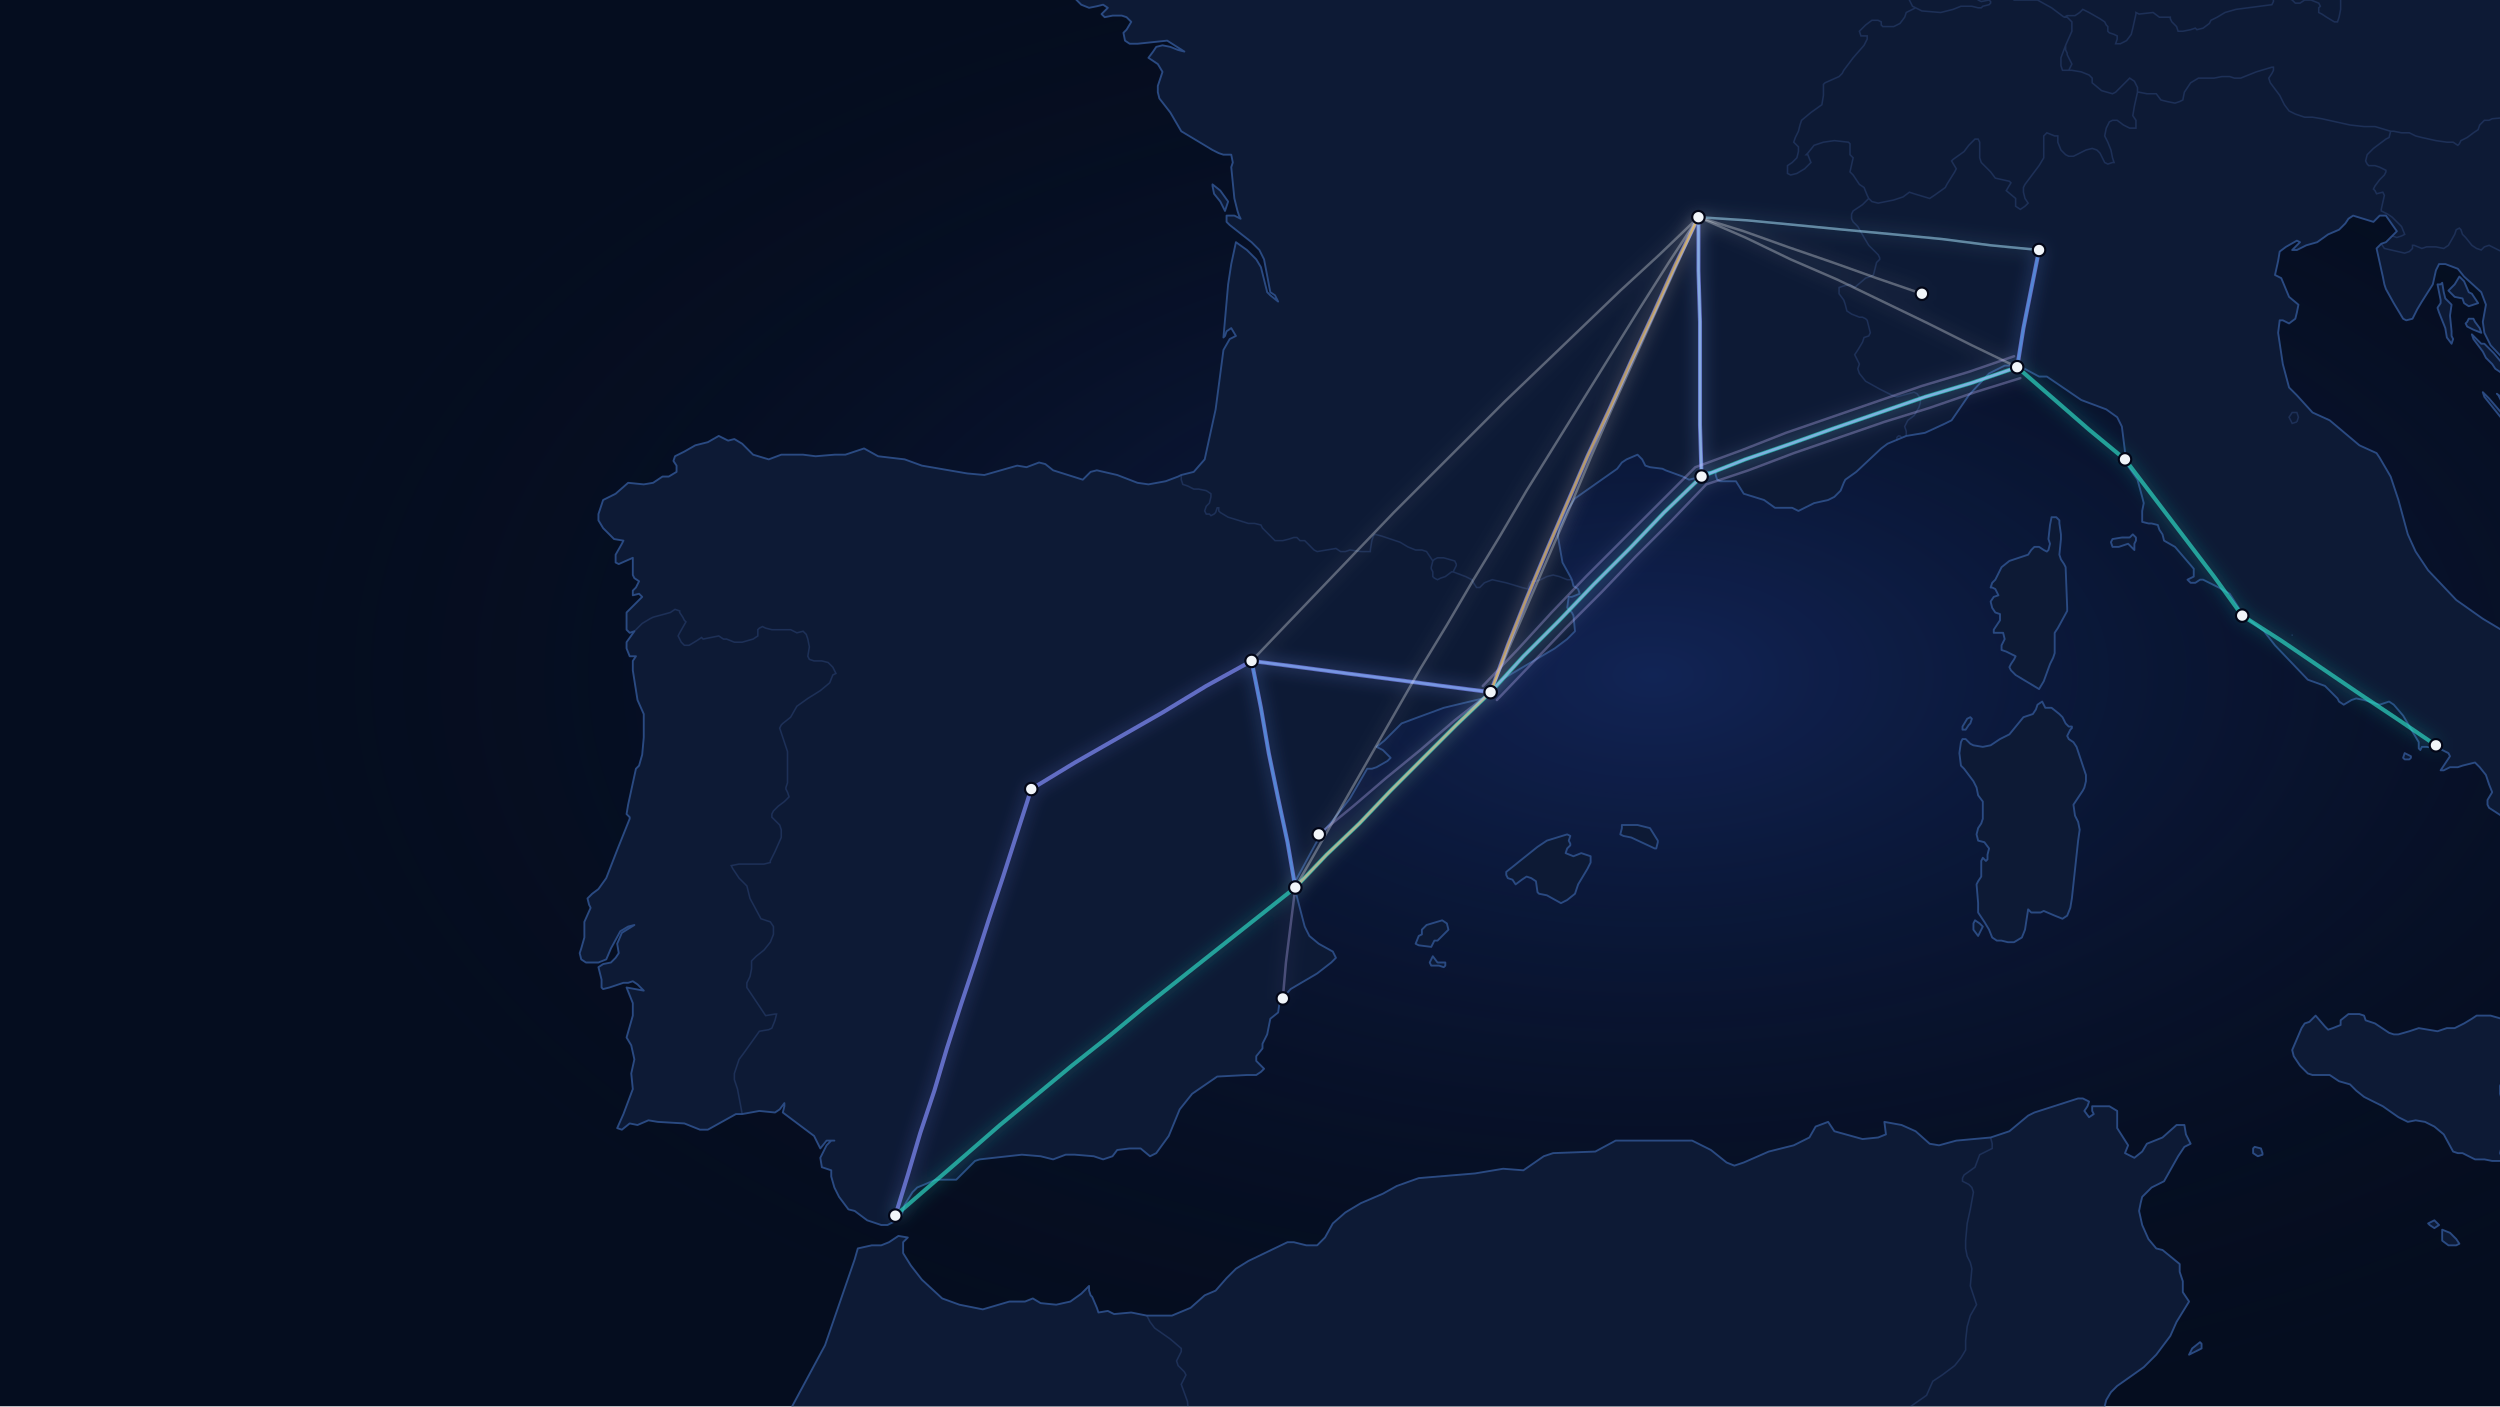
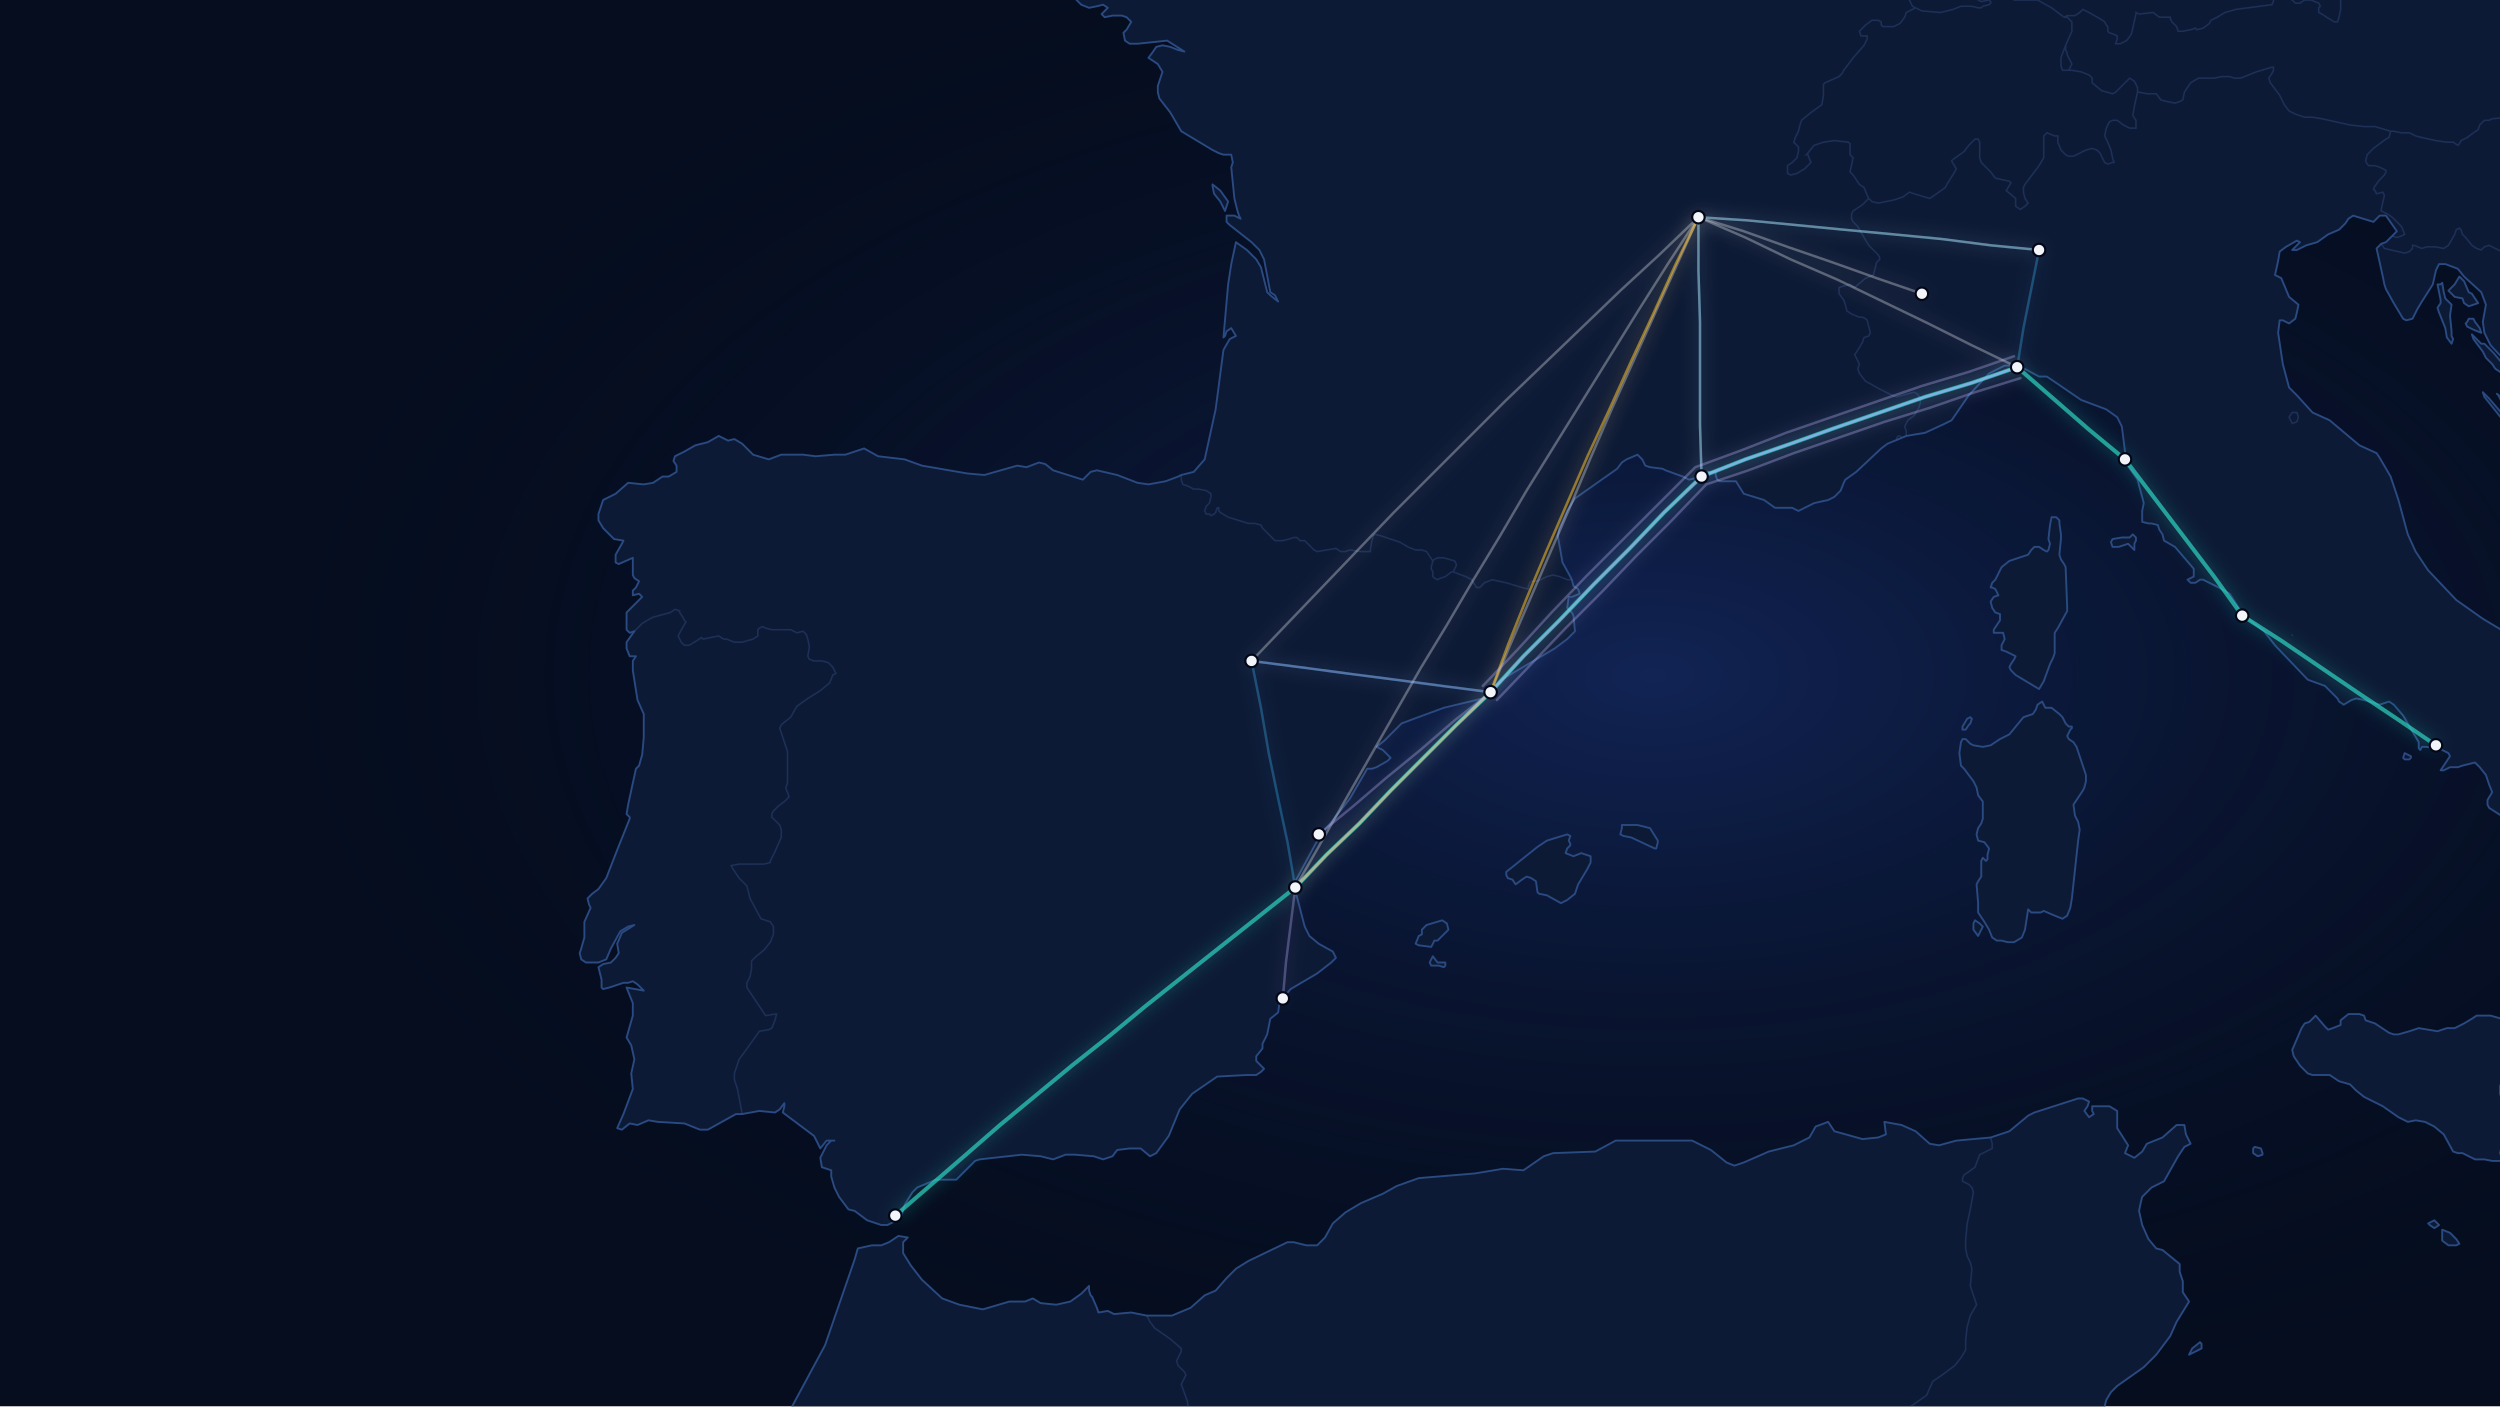
<svg xmlns="http://www.w3.org/2000/svg" viewBox="0 0 1600 900" width="1600" height="900" preserveAspectRatio="xMidYMid slice">
  <defs>
    <radialGradient id="g" cx="66%" cy="48%" r="55%">
      <stop offset="0" stop-color="#1d3a8a" stop-opacity=".5" />
      <stop offset="1" stop-color="#050d1f" stop-opacity="0" />
    </radialGradient>
    <filter id="b" x="-5%" y="-5%" width="110%" height="110%">
      <feGaussianBlur stdDeviation="5" />
    </filter>
  </defs>
  <rect width="1600" height="900" fill="#050d1f" />
  <rect width="1600" height="900" fill="url(#g)" />
  <path d="M1002,546L1007,548L1012,546L1015,547L1018,548L1018,552L1016,556L1013,561L1010,566L1008,572L1003,576L999,578L990,573L985,572L984,571L983,564L980,562L977,561L974,563L970,566L968,563L965,562L964,560L964,558L984,542L990,538L1003,534L1005,535L1004,538L1004,538L1005,540L1005,541L1003,543L1002,546ZM1327,475L1329,478L1335,496L1335,500L1334,504L1333,506L1327,515L1328,522L1330,526L1331,531L1330,538L1326,575L1325,581L1323,586L1320,588L1315,586L1308,583L1306,584L1303,584L1300,584L1298,582L1296,595L1294,600L1289,603L1285,603L1281,602L1278,602L1275,600L1273,595L1270,590L1266,584L1266,578L1265,566L1266,564L1268,561L1268,555L1268,551L1269,549L1271,551L1272,550L1272,547L1273,543L1270,539L1266,538L1265,534L1266,530L1268,527L1269,524L1269,513L1266,509L1265,504L1263,500L1260,496L1257,492L1255,490L1254,482L1255,475L1256,473L1258,473L1261,476L1263,477L1269,478L1274,477L1280,473L1286,470L1295,459L1301,457L1303,454L1304,451L1307,449L1309,453L1313,453L1318,457L1320,459L1322,463L1324,465L1326,465L1326,466L1325,467L1323,471L1324,473L1327,475ZM1319,345L1318,355L1319,358L1321,361L1322,363L1323,389L1323,391L1317,402L1315,405L1315,418L1314,421L1312,425L1308,436L1305,441L1295,435L1290,432L1287,429L1286,427L1287,425L1289,422L1290,420L1284,417L1281,416L1281,413L1283,409L1282,405L1279,405L1276,405L1276,403L1278,400L1280,397L1280,393L1277,392L1275,389L1274,385L1276,382L1279,381L1277,377L1275,376L1274,376L1275,373L1277,371L1281,363L1286,359L1295,356L1298,355L1300,352L1302,350L1305,350L1308,352L1310,353L1311,352L1312,348L1311,345L1312,336L1313,331L1316,331L1318,333L1318,335L1319,342L1319,345ZM1624,647L1621,654L1619,657L1607,675L1606,679L1605,683L1604,687L1602,691L1600,695L1600,700L1601,703L1603,705L1605,706L1607,709L1604,711L1607,715L1610,718L1610,720L1610,723L1605,728L1602,731L1601,734L1600,738L1601,740L1601,743L1595,743L1590,742L1584,742L1576,738L1573,738L1570,737L1564,726L1558,721L1552,718L1546,717L1541,718L1535,715L1525,708L1513,702L1508,698L1506,696L1504,694L1497,692L1491,688L1489,688L1483,688L1480,688L1477,687L1472,682L1468,676L1467,672L1470,665L1473,658L1475,655L1478,654L1480,652L1482,650L1488,657L1490,659L1493,658L1498,656L1498,653L1503,649L1510,649L1513,650L1514,653L1517,654L1520,655L1529,661L1532,662L1535,662L1542,660L1548,658L1560,660L1566,658L1571,658L1577,655L1582,652L1585,650L1587,650L1594,650L1601,652L1604,650L1606,648L1609,646L1612,647L1620,643L1624,642L1627,644L1624,647ZM1640,-40L1640,940L444,940L467,930L488,919L500,910L507,900L528,861L547,806L549,799L558,797L564,797L569,795L575,791L581,792L578,795L578,802L583,810L590,819L603,831L614,835L629,838L646,833L656,833L661,831L666,834L676,835L685,833L692,828L697,823L697,826L698,829L699,830L702,837L703,840L709,839L713,841L724,840L734,842L744,842L750,842L762,837L771,829L778,826L785,818L791,812L799,807L824,795L828,795L836,797L843,797L848,792L853,783L861,776L871,770L885,764L894,759L908,754L944,751L962,748L975,749L988,740L994,738L1021,737L1034,730L1083,730L1089,733L1095,736L1105,744L1110,746L1116,744L1132,737L1148,733L1158,728L1162,721L1170,718L1174,724L1192,729L1202,728L1207,726L1206,718L1217,720L1226,724L1235,732L1241,733L1252,730L1274,728L1286,724L1298,714L1302,712L1330,703L1333,703L1337,705L1336,708L1334,711L1337,715L1340,713L1339,711L1339,708L1345,708L1350,708L1355,711L1355,722L1362,733L1360,738L1366,741L1371,737L1374,732L1384,728L1393,720L1398,720L1399,726L1402,732L1398,734L1394,740L1385,756L1377,760L1371,766L1370,770L1369,775L1371,784L1375,793L1380,799L1384,800L1395,809L1395,814L1397,820L1397,827L1401,833L1393,846L1389,855L1380,867L1372,875L1355,887L1351,891L1348,896L1347,900L1348,905L1353,917L1361,925L1368,929L1381,927L1380,932L1381,938L1387,937L1390,937L1393,931L1400,935L1401,940L1640,940L1640,285L1636,281L1628,276L1620,269L1605,251L1601,245L1604,244L1607,244L1609,243L1614,243L1619,244L1614,240L1609,237L1594,221L1590,213L1589,206L1591,195L1588,187L1577,177L1573,172L1565,169L1561,169L1559,173L1557,182L1550,193L1547,198L1544,204L1540,205L1538,204L1532,194L1527,185L1526,182L1525,177L1521,159L1524,156L1527,155L1531,151L1534,148L1527,138L1523,138L1519,142L1506,138L1503,140L1501,143L1497,147L1490,150L1483,155L1476,157L1470,160L1467,160L1472,155L1470,154L1463,158L1459,161L1458,167L1456,176L1460,178L1465,190L1471,195L1470,200L1469,204L1465,207L1461,205L1459,205L1458,213L1461,233L1465,248L1470,253L1480,264L1491,269L1510,285L1521,290L1523,293L1530,305L1535,320L1541,342L1546,353L1554,365L1572,384L1589,396L1604,405L1616,406L1640,404L1640,433L1640,433L1640,433L1640,665L1631,665L1628,659L1627,650L1630,645L1636,642L1640,630L1639,622L1640,621L1640,562L1638,556L1633,541L1630,533L1625,529L1615,529L1610,528L1593,517L1592,515L1592,512L1595,507L1593,502L1591,496L1587,491L1584,488L1576,490L1573,491L1568,491L1564,493L1562,493L1568,484L1567,482L1561,479L1553,478L1550,478L1549,480L1548,479L1548,475L1538,458L1532,451L1529,449L1523,451L1513,448L1508,447L1505,448L1500,451L1497,449L1496,447L1488,439L1477,435L1456,413L1449,404L1436,394L1427,380L1420,376L1410,371L1408,371L1405,373L1402,373L1400,371L1402,370L1404,369L1404,364L1392,350L1385,346L1384,342L1382,339L1381,336L1377,335L1375,335L1371,334L1371,327L1372,322L1371,318L1368,307L1361,297L1358,273L1355,267L1348,262L1332,256L1310,241L1305,241L1292,234L1283,234L1273,239L1260,253L1249,269L1245,271L1232,277L1220,279L1208,284L1204,287L1188,302L1181,307L1180,309L1178,314L1174,318L1170,320L1161,322L1151,327L1147,325L1136,325L1129,320L1116,316L1111,308L1105,308L1101,308L1099,307L1098,304L1098,302L1094,302L1091,302L1089,304L1087,305L1086,304L1085,305L1085,306L1081,307L1077,305L1066,301L1064,300L1056,299L1053,298L1051,294L1049,292L1048,291L1041,294L1038,296L1035,300L1008,319L1003,327L998,338L997,343L1000,360L1005,369L1006,371L1007,375L1010,377L1011,380L1006,382L1004,382L1003,389L1004,390L1006,392L1007,394L1008,404L1003,409L995,415L961,435L952,445L949,447L924,453L905,460L897,463L886,474L881,478L885,480L890,485L888,487L881,491L878,492L877,492L875,492L864,511L853,525L847,532L842,540L829,564L829,570L835,593L838,599L844,604L853,609L855,613L852,616L843,623L826,633L819,641L818,648L813,652L811,662L808,668L808,671L804,676L804,679L809,684L807,686L804,688L798,688L779,689L763,700L755,710L748,727L740,738L736,740L730,735L723,735L715,736L712,740L706,742L700,740L688,739L682,739L674,742L666,740L654,739L627,742L624,743L620,747L612,755L599,755L587,760L584,763L579,771L577,778L576,778L575,776L573,777L572,782L568,784L564,784L555,781L547,775L543,774L537,766L534,760L532,753L532,752L532,749L526,747L525,741L529,733L532,730L534,730L529,730L525,735L521,727L501,712L502,708L502,706L499,710L496,712L486,711L475,713L471,713L453,723L448,723L438,719L421,718L415,717L408,720L403,719L398,723L395,722L399,713L405,697L404,687L406,678L404,669L401,664L405,650L405,642L401,632L412,634L408,630L405,628L402,629L399,629L390,632L386,633L385,632L385,627L383,619L386,617L391,616L394,613L396,610L395,604L398,597L406,592L402,593L397,596L391,607L388,614L383,616L377,616L375,616L372,614L371,610L372,607L374,600L374,590L378,581L377,579L376,575L379,572L383,569L388,562L395,544L403,524L403,523L401,521L402,515L407,492L409,490L411,483L412,472L412,465L412,461L412,457L408,448L405,429L405,423L407,420L403,420L401,415L401,411L406,404L403,405L401,403L401,392L407,386L411,382L409,380L405,381L405,378L407,376L409,372L406,370L405,368L405,362L405,359L405,357L396,361L394,360L394,355L398,348L399,346L393,345L389,341L386,338L383,333L383,329L386,320L390,318L394,316L402,309L412,310L418,309L424,305L428,305L433,302L433,298L431,295L432,292L438,289L445,285L453,283L460,279L466,282L470,281L475,284L482,291L492,294L500,291L514,291L522,292L534,291L541,291L553,287L562,292L579,294L590,298L619,303L630,304L644,300L651,298L657,299L665,296L669,297L674,301L693,307L698,302L702,301L715,304L728,309L735,310L746,308L754,305L756,304L764,302L771,294L778,262L783,224L787,217L791,215L788,210L785,212L784,215L783,216L786,182L788,169L791,155L798,160L804,166L807,171L811,187L813,189L818,193L816,189L813,187L809,166L806,160L801,155L787,144L785,142L785,138L790,138L794,140L793,138L792,135L790,127L788,107L789,104L788,99L783,99L780,98L776,96L756,84L749,72L742,63L741,59L741,55L744,46L741,41L738,39L735,37L738,33L740,30L744,29L749,30L754,32L758,33L747,26L728,28L723,28L720,26L719,21L721,19L724,14L721,11L718,10L712,10L707,11L705,9L709,5L706,3L702,4L697,5L692,3L687,-2L684,-2L682,-2L679,-3L675,-4L673,-3L670,-6L650,-13L642,-14L634,-11L630,-12L626,-16L624,-23L611,-28L614,-32L620,-33L626,-35L629,-38L626,-40ZM1561,784L1558,786L1555,784L1554,783L1558,781L1560,783L1561,784L1561,784ZM1542,486L1540,486L1539,486L1538,485L1539,482L1543,484L1543,485L1542,486ZM1448,739L1445,740L1442,738L1442,735L1443,734L1447,735L1448,738L1448,739ZM1409,863L1401,867L1403,863L1408,859L1409,860L1409,863ZM1393,925L1392,925L1389,927L1388,927L1384,925L1383,925L1381,924L1382,917L1382,915L1391,915L1396,919L1397,920L1397,922L1395,923L1393,925ZM786,129L784,135L781,129L777,124L776,119L776,118L781,122L786,129ZM1365,342L1367,344L1367,346L1366,348L1366,352L1362,348L1356,350L1352,350L1351,347L1352,345L1358,344L1360,344L1363,344L1365,342ZM1269,593L1266,599L1263,595L1263,591L1264,589L1267,591L1269,593ZM1260,464L1258,467L1256,467L1256,465L1259,460L1261,459L1262,460L1261,463L1260,464ZM1060,543L1059,543L1044,536L1039,535L1037,534L1038,530L1038,528L1048,528L1056,530L1061,538L1061,539L1060,543ZM925,618L924,619L921,618L916,618L915,616L916,614L917,612L920,616L925,616L925,618ZM918,602L916,606L908,605L906,604L908,599L910,598L910,595L913,592L923,589L926,591L927,595L920,602L918,602ZM1574,796L1572,797L1567,797L1563,794L1563,787L1568,789L1572,793L1574,796ZM1607,259L1608,261L1601,257L1599,253L1598,252L1607,259ZM1586,194L1580,196L1577,194L1576,191L1571,190L1568,187L1567,186L1571,182L1574,177L1577,180L1580,187L1582,188L1586,194ZM1587,210L1588,213L1583,211L1579,209L1578,207L1579,206L1580,204L1583,204L1584,206L1587,210ZM1605,239L1603,241L1600,238L1597,236L1595,233L1591,229L1589,225L1583,217L1582,214L1586,218L1588,220L1590,220L1596,226L1601,232L1607,239L1606,239L1605,239ZM1605,269L1605,269L1605,270L1603,269L1602,269L1590,254L1589,251L1593,255L1605,269ZM1614,265L1617,270L1614,269L1611,266L1609,262L1614,265ZM1570,217L1569,220L1566,216L1565,210L1561,200L1560,197L1562,194L1562,192L1560,182L1562,182L1563,181L1564,187L1565,191L1569,195L1568,202L1569,212L1569,215L1570,217Z" fill="#0d1a35" stroke="#2a4a82" stroke-width="1.2" stroke-linejoin="round" />
  <path d="M1467,407L1467,407L1467,407L1467,406L1467,406L1467,407M1220,919L1220,910L1221,904L1223,900L1233,893L1237,884L1243,880L1247,877L1251,874L1255,869L1258,864L1258,858L1259,849L1261,842L1265,835L1263,829L1261,823L1262,812L1261,808L1259,804L1258,799L1258,794L1259,783L1261,774L1263,763L1262,760L1260,758L1256,756L1256,754L1257,752L1264,747L1267,739L1271,737L1275,735L1275,732L1274,728M1493,-17L1493,-11L1491,-6L1490,-4L1492,-3L1495,-3L1497,-3L1498,0L1498,6L1497,11L1496,14L1494,14L1489,11L1486,9L1484,8L1484,5L1485,4L1484,2L1479,0L1475,0L1472,2L1469,2L1467,0L1463,-2L1459,-3L1456,-4L1455,-3L1455,1L1454,3L1431,6L1424,8L1419,11L1415,13L1414,15L1410,18L1406,19L1405,18L1402,19L1397,20L1394,20L1393,17L1390,14L1389,12L1389,11L1382,11L1378,8L1369,9L1367,8L1367,9L1365,18L1364,22L1361,26L1357,28L1354,28L1355,25L1355,23L1353,22L1350,21L1349,20L1349,17L1348,16L1347,14L1344,12L1337,8L1333,6L1331,8L1328,10L1323,10L1321,11L1323,11L1326,14L1326,20L1322,29L1319,37L1319,42L1320,45L1320,45L1324,45L1326,45L1332,46L1337,48L1339,50L1339,53L1345,58L1352,60L1354,59L1363,50L1366,52L1368,56L1368,59L1366,68L1365,74L1367,77L1367,80L1367,82L1363,82L1359,80L1355,77L1352,77L1350,78L1348,82L1347,87L1348,89L1349,91L1351,96L1352,101L1353,104L1352,104L1349,105L1347,104L1344,98L1342,96L1339,95L1335,96L1327,100L1324,100L1322,99L1319,96L1317,91L1317,87L1315,87L1310,85L1308,87L1308,93L1308,101L1305,106L1299,114L1296,118L1295,120L1295,123L1296,127L1298,130L1296,132L1293,134L1290,132L1290,127L1284,122L1287,117L1286,116L1277,114L1274,110L1268,104L1267,101L1267,93L1267,91L1266,89L1264,89L1260,93L1257,97L1250,102L1249,103L1252,108L1251,110L1246,118L1245,120L1238,125L1235,127L1225,124L1222,123L1218,126L1212,128L1202,130L1198,129L1196,127L1195,125L1193,120L1190,118L1188,115L1186,112L1184,110L1186,101L1184,99L1184,95L1184,92L1183,91L1174,90L1167,91L1161,93L1157,98L1156,99L1157,99L1159,104L1155,108L1150,111L1146,112L1144,111L1144,106L1147,104L1150,101L1151,97L1151,94L1148,91L1149,88L1151,84L1152,80L1153,77L1159,72L1166,67L1167,61L1167,54L1168,53L1177,49L1179,47L1180,45L1186,37L1193,29L1194,27L1195,25L1195,24L1195,23L1191,23L1190,20L1194,16L1198,13L1202,13L1204,14L1204,16L1205,17L1209,17L1212,17L1216,15L1219,11L1220,8L1226,5L1230,7L1242,8L1250,6L1255,4L1262,4L1266,5L1267,5L1268,5L1269,4L1273,3L1274,2L1274,1L1273,0L1268,1L1266,0L1265,-2L1267,-5L1271,-8L1274,-9L1276,-8L1282,-3L1283,-3L1284,-3L1285,-4L1287,-3L1289,0L1289,0L1302,0L1304,0L1313,5L1321,11M756,304L756,307L757,310L760,311L764,313L767,313L772,314L775,316L775,318L774,322L772,324L771,327L772,329L774,329L775,330L777,329L778,328L779,325L780,325L780,327L781,328L786,331L799,335L803,335L807,336L808,338L816,346L818,346L821,346L825,345L828,344L830,344L832,346L835,346L838,349L841,352L843,353L855,351L858,353L861,353L864,352L871,353L877,353L877,352L878,346L879,343L880,342L884,343L896,347L901,350L906,352L910,352L913,353L917,359L916,363L916,364L917,366L917,369L918,370L920,371L922,370L925,369L929,366L930,366L938,369L942,371L943,373L945,376L947,376L950,373L955,371L964,373L974,376L978,377L978,376L979,373L980,372L983,372L986,371L990,369L994,368L998,369L1003,371L1006,371M475,713L472,697L470,691L470,687L473,678L476,674L481,667L486,660L492,659L494,658L496,653L497,649L496,649L490,650L478,632L478,629L480,625L481,620L481,615L484,612L489,608L493,603L495,598L495,593L493,590L487,588L480,575L478,567L477,566L473,562L469,556L468,554L473,553L489,553L493,552L493,551L496,545L500,536L500,531L499,528L494,523L494,521L495,519L498,516L502,513L505,510L504,507L503,505L503,504L504,501L504,492L504,490L504,481L502,475L499,466L500,464L501,463L506,459L510,452L517,447L525,442L531,437L533,432L535,431L534,429L533,427L530,424L526,423L521,423L518,422L517,420L518,414L517,409L516,406L514,404L510,405L506,403L504,403L502,403L494,403L490,402L488,401L486,402L485,403L485,405L485,407L482,409L475,411L470,411L465,409L463,409L460,407L450,409L449,408L446,410L441,413L438,413L437,412L436,411L434,407L435,405L439,398L438,397L437,395L435,392L435,391L432,390L429,392L418,395L416,396L411,399L406,404M1531,151L1534,152L1537,151L1539,150L1537,145L1531,139L1528,137L1524,135L1524,134L1526,125L1525,123L1521,124L1520,122L1519,121L1520,119L1523,115L1526,112L1527,110L1527,109L1523,107L1520,106L1518,106L1516,106L1515,105L1514,103L1515,99L1519,95L1523,92L1527,89L1529,88L1530,84L1532,84L1537,85L1542,85L1546,87L1550,88L1559,90L1566,91L1569,91L1570,91L1573,93L1574,92L1575,90L1579,88L1583,85L1586,83L1587,80L1590,77L1593,77L1595,76L1606,75L1617,76L1623,75M1618,136L1609,141L1609,142L1613,146L1613,147L1610,150L1609,152L1610,155L1612,157L1612,160L1607,162L1601,161L1593,157L1590,158L1588,160L1585,159L1582,157L1578,152L1576,150L1575,147L1574,146L1572,147L1571,150L1567,157L1564,159L1559,158L1553,158L1550,159L1545,157L1544,157L1544,159L1542,161L1539,162L1526,159L1524,156M1470,270L1467,271L1465,267L1467,264L1470,264L1471,267L1470,270M734,842L736,846L739,850L749,857L756,863L756,865L754,869L753,871L754,874L758,878L759,880L758,882L756,886L760,897L761,909L759,917L759,922M1214,282L1214,280L1215,279L1216,279L1217,280L1217,280M1322,29L1322,31L1322,32L1323,34L1323,35L1324,37L1325,39L1326,41L1325,43L1324,45M1368,59L1369,59L1374,60L1380,60L1383,64L1387,65L1392,66L1395,65L1397,64L1398,59L1402,53L1407,50L1417,50L1422,49L1427,49L1430,50L1434,50L1444,46L1454,43L1455,43L1455,45L1454,47L1452,50L1453,53L1459,61L1462,67L1465,71L1469,73L1475,75L1480,75L1486,76L1504,80L1513,81L1520,81L1530,84M1220,279L1220,276L1219,273L1221,269L1225,266L1228,261L1229,258L1229,255L1227,252L1225,251L1214,254L1211,253L1203,249L1194,244L1190,239L1189,236L1190,233L1189,231L1187,227L1189,224L1192,219L1193,216L1196,215L1197,213L1195,205L1194,204L1192,203L1190,203L1185,201L1182,199L1181,195L1180,192L1177,188L1177,184L1180,183L1184,182L1187,184L1194,178L1197,177L1199,176L1201,168L1203,166L1203,165L1202,163L1196,157L1193,152L1189,145L1186,142L1185,140L1185,137L1186,135L1192,131L1196,127M1226,5L1224,4L1222,0L1222,-8L1225,-18L1226,-25M930,366L931,364L932,362L932,361L931,359L924,357L920,357L918,358L917,359" fill="none" stroke="#35528a" stroke-opacity=".4" stroke-width="1" />
  <g fill="none" stroke-linecap="round" stroke-linejoin="round" filter="url(#b)" opacity=".7">
-     <path d="M573,778L581,752L589,725L598,698L606,671L615,643L624,616L633,588L642,561L651,533L660,505" stroke="#818cf8" stroke-opacity="0.7" stroke-width="2.6" />
-     <path d="M660,505L688,488L716,472L744,456L772,439L801,423" stroke="#818cf8" stroke-opacity="0.7" stroke-width="2.6" />
-     <path d="M801,423L832,427L862,431L893,435L923,439L954,443" stroke="#818cf8" stroke-opacity="0.7" stroke-width="2.6" />
-     <path d="M829,568L824,539L818,511L812,482L807,453L801,423" stroke="#818cf8" stroke-opacity="0.7" stroke-width="2.6" />
-     <path d="M954,443L965,413L977,383L990,352L1003,322L1016,292L1030,262L1044,231L1058,201L1072,170L1087,139" stroke="#818cf8" stroke-opacity="0.7" stroke-width="2.6" />
-     <path d="M1089,305L1088,272L1088,239L1088,206L1087,173L1087,139" stroke="#818cf8" stroke-opacity="0.7" stroke-width="2.6" />
-     <path d="M1291,235L1295,210L1300,185L1305,160" stroke="#818cf8" stroke-opacity="0.7" stroke-width="2.6" />
    <path d="M573,778L595,759L617,740L640,720L663,701L686,682L710,663L733,644L757,625L781,606L805,587L829,568" stroke="#2dd4bf" stroke-opacity="0.7" stroke-width="2.6" />
    <path d="M829,568L849,547L870,527L890,506L911,485L932,464L954,443" stroke="#2dd4bf" stroke-opacity="0.7" stroke-width="2.6" />
    <path d="M954,443L975,420L998,397L1020,374L1043,351L1065,328L1089,305" stroke="#2dd4bf" stroke-opacity="0.7" stroke-width="2.6" />
    <path d="M1089,305L1117,294L1146,284L1174,274L1203,264L1232,254L1262,245L1291,235" stroke="#2dd4bf" stroke-opacity="0.7" stroke-width="2.6" />
    <path d="M1291,235L1314,255L1337,275L1360,294" stroke="#2dd4bf" stroke-opacity="0.7" stroke-width="2.6" />
    <path d="M1360,294L1379,319L1398,344L1417,369L1435,394" stroke="#2dd4bf" stroke-opacity="0.7" stroke-width="2.6" />
    <path d="M1435,394L1460,410L1485,427L1510,444L1534,460L1559,477" stroke="#2dd4bf" stroke-opacity="0.7" stroke-width="2.6" />
    <path d="M829,568L824,539L818,511L812,482L807,453L801,423L832,427L862,431L893,435L923,439L954,443L932,464L911,485L890,506L870,527L849,547L829,568" stroke="#38bdf8" stroke-opacity="0.32" stroke-width="1.6" />
    <path d="M1089,305L1088,272L1088,239L1088,206L1087,173L1087,139L1118,141L1149,144L1180,147L1212,150L1243,153L1274,157L1305,160L1300,185L1295,210L1291,235L1262,245L1232,254L1203,264L1174,274L1146,284L1117,294L1089,305" stroke="#38bdf8" stroke-opacity="0.32" stroke-width="1.6" />
    <path d="M829,568L845,540L861,512L877,484L893,456L909,428L926,400L943,371L960,343L977,314L995,285L1013,256L1031,227L1049,198L1068,168L1087,139" stroke="#f1f5f9" stroke-opacity="0.32" stroke-width="1.6" />
    <path d="M801,423L823,400L846,376L869,352L892,328L915,305L939,281L963,257L987,234L1012,210L1037,186L1062,163L1087,139" stroke="#f1f5f9" stroke-opacity="0.32" stroke-width="1.6" />
    <path d="M954,443L966,414L979,384L992,354L1005,324L1018,293L1031,263L1045,232L1059,201L1073,170L1087,139" stroke="#f1f5f9" stroke-opacity="0.32" stroke-width="1.6" />
    <path d="M1089,305L1088,272L1088,239L1088,206L1087,173L1087,139" stroke="#f1f5f9" stroke-opacity="0.32" stroke-width="1.6" />
    <path d="M1291,235L1262,221L1234,207L1205,193L1176,179L1146,166L1117,152L1087,139" stroke="#f1f5f9" stroke-opacity="0.32" stroke-width="1.6" />
    <path d="M1087,139L1118,141L1149,144L1180,147L1212,150L1243,153L1274,157L1305,160" stroke="#f1f5f9" stroke-opacity="0.32" stroke-width="1.6" />
    <path d="M1087,139L1116,148L1144,158L1173,168L1201,178L1230,188" stroke="#f1f5f9" stroke-opacity="0.32" stroke-width="1.6" />
    <path d="M829,568L849,547L870,527L890,506L911,485L932,464L954,443L965,413L977,383L990,352L1003,322L1016,292L1030,262L1044,231L1058,201L1072,170L1087,139" stroke="#fbbf24" stroke-opacity="0.32" stroke-width="1.6" />
    <path d="M829,568L849,547L870,527L890,506L911,485L932,464L954,443L965,413L977,383L990,352L1003,322L1016,292L1030,262L1044,231L1058,201L1072,170L1087,139" stroke="#fbbf24" stroke-opacity="0.32" stroke-width="1.6" />
    <path d="M821,639L823,616L826,592L829,568L849,547L870,527L890,506L911,485L932,464L954,443" stroke="#c4b5fd" stroke-opacity="0.32" stroke-width="1.6" />
    <path d="M844,534L866,516L887,498L909,480L931,461L954,443" stroke="#c4b5fd" stroke-opacity="0.32" stroke-width="1.6" />
    <path d="M801,423L832,427L862,431L893,435L923,439L954,443" stroke="#c4b5fd" stroke-opacity="0.32" stroke-width="1.6" />
    <path d="M954,443L975,420L998,397L1020,374L1043,351L1065,328L1089,305L1117,294L1146,284L1174,274L1203,264L1232,254L1262,245L1291,235" stroke="#c4b5fd" stroke-opacity="0.32" stroke-width="1.6" />
    <path d="M958,448L980,425L1002,402L1025,379L1047,356L1070,333L1092,310L1119,301L1148,290L1177,280L1206,270L1235,261L1264,251L1293,242" stroke="#c4b5fd" stroke-opacity="0.32" stroke-width="1.6" />
    <path d="M954,443L975,420L998,397L1020,374L1043,351L1065,328L1089,305L1117,294L1146,284L1174,274L1203,264L1232,254L1262,245L1291,235" stroke="#c4b5fd" stroke-opacity="0.32" stroke-width="1.6" />
    <path d="M949,439L971,416L993,392L1015,369L1038,346L1061,323L1085,299L1115,288L1143,277L1172,267L1201,257L1230,247L1260,238L1289,228" stroke="#c4b5fd" stroke-opacity="0.32" stroke-width="1.6" />
  </g>
  <g fill="none" stroke-linecap="round" stroke-linejoin="round">
-     <path d="M573,778L581,752L589,725L598,698L606,671L615,643L624,616L633,588L642,561L651,533L660,505" stroke="#818cf8" stroke-opacity="0.7" stroke-width="2.6" />
-     <path d="M660,505L688,488L716,472L744,456L772,439L801,423" stroke="#818cf8" stroke-opacity="0.7" stroke-width="2.6" />
-     <path d="M801,423L832,427L862,431L893,435L923,439L954,443" stroke="#818cf8" stroke-opacity="0.7" stroke-width="2.6" />
-     <path d="M829,568L824,539L818,511L812,482L807,453L801,423" stroke="#818cf8" stroke-opacity="0.7" stroke-width="2.6" />
-     <path d="M954,443L965,413L977,383L990,352L1003,322L1016,292L1030,262L1044,231L1058,201L1072,170L1087,139" stroke="#818cf8" stroke-opacity="0.7" stroke-width="2.6" />
-     <path d="M1089,305L1088,272L1088,239L1088,206L1087,173L1087,139" stroke="#818cf8" stroke-opacity="0.7" stroke-width="2.6" />
-     <path d="M1291,235L1295,210L1300,185L1305,160" stroke="#818cf8" stroke-opacity="0.7" stroke-width="2.6" />
    <path d="M573,778L595,759L617,740L640,720L663,701L686,682L710,663L733,644L757,625L781,606L805,587L829,568" stroke="#2dd4bf" stroke-opacity="0.7" stroke-width="2.6" />
    <path d="M829,568L849,547L870,527L890,506L911,485L932,464L954,443" stroke="#2dd4bf" stroke-opacity="0.7" stroke-width="2.6" />
    <path d="M954,443L975,420L998,397L1020,374L1043,351L1065,328L1089,305" stroke="#2dd4bf" stroke-opacity="0.7" stroke-width="2.6" />
    <path d="M1089,305L1117,294L1146,284L1174,274L1203,264L1232,254L1262,245L1291,235" stroke="#2dd4bf" stroke-opacity="0.7" stroke-width="2.6" />
    <path d="M1291,235L1314,255L1337,275L1360,294" stroke="#2dd4bf" stroke-opacity="0.7" stroke-width="2.6" />
    <path d="M1360,294L1379,319L1398,344L1417,369L1435,394" stroke="#2dd4bf" stroke-opacity="0.7" stroke-width="2.6" />
    <path d="M1435,394L1460,410L1485,427L1510,444L1534,460L1559,477" stroke="#2dd4bf" stroke-opacity="0.7" stroke-width="2.6" />
    <path d="M829,568L824,539L818,511L812,482L807,453L801,423L832,427L862,431L893,435L923,439L954,443L932,464L911,485L890,506L870,527L849,547L829,568" stroke="#38bdf8" stroke-opacity="0.32" stroke-width="1.6" />
    <path d="M1089,305L1088,272L1088,239L1088,206L1087,173L1087,139L1118,141L1149,144L1180,147L1212,150L1243,153L1274,157L1305,160L1300,185L1295,210L1291,235L1262,245L1232,254L1203,264L1174,274L1146,284L1117,294L1089,305" stroke="#38bdf8" stroke-opacity="0.32" stroke-width="1.6" />
    <path d="M829,568L845,540L861,512L877,484L893,456L909,428L926,400L943,371L960,343L977,314L995,285L1013,256L1031,227L1049,198L1068,168L1087,139" stroke="#f1f5f9" stroke-opacity="0.32" stroke-width="1.6" />
    <path d="M801,423L823,400L846,376L869,352L892,328L915,305L939,281L963,257L987,234L1012,210L1037,186L1062,163L1087,139" stroke="#f1f5f9" stroke-opacity="0.32" stroke-width="1.6" />
    <path d="M954,443L966,414L979,384L992,354L1005,324L1018,293L1031,263L1045,232L1059,201L1073,170L1087,139" stroke="#f1f5f9" stroke-opacity="0.32" stroke-width="1.6" />
    <path d="M1089,305L1088,272L1088,239L1088,206L1087,173L1087,139" stroke="#f1f5f9" stroke-opacity="0.32" stroke-width="1.6" />
    <path d="M1291,235L1262,221L1234,207L1205,193L1176,179L1146,166L1117,152L1087,139" stroke="#f1f5f9" stroke-opacity="0.32" stroke-width="1.6" />
    <path d="M1087,139L1118,141L1149,144L1180,147L1212,150L1243,153L1274,157L1305,160" stroke="#f1f5f9" stroke-opacity="0.32" stroke-width="1.6" />
    <path d="M1087,139L1116,148L1144,158L1173,168L1201,178L1230,188" stroke="#f1f5f9" stroke-opacity="0.32" stroke-width="1.6" />
    <path d="M829,568L849,547L870,527L890,506L911,485L932,464L954,443L965,413L977,383L990,352L1003,322L1016,292L1030,262L1044,231L1058,201L1072,170L1087,139" stroke="#fbbf24" stroke-opacity="0.32" stroke-width="1.6" />
    <path d="M829,568L849,547L870,527L890,506L911,485L932,464L954,443L965,413L977,383L990,352L1003,322L1016,292L1030,262L1044,231L1058,201L1072,170L1087,139" stroke="#fbbf24" stroke-opacity="0.32" stroke-width="1.6" />
    <path d="M821,639L823,616L826,592L829,568L849,547L870,527L890,506L911,485L932,464L954,443" stroke="#c4b5fd" stroke-opacity="0.32" stroke-width="1.6" />
    <path d="M844,534L866,516L887,498L909,480L931,461L954,443" stroke="#c4b5fd" stroke-opacity="0.32" stroke-width="1.6" />
    <path d="M801,423L832,427L862,431L893,435L923,439L954,443" stroke="#c4b5fd" stroke-opacity="0.32" stroke-width="1.6" />
    <path d="M954,443L975,420L998,397L1020,374L1043,351L1065,328L1089,305L1117,294L1146,284L1174,274L1203,264L1232,254L1262,245L1291,235" stroke="#c4b5fd" stroke-opacity="0.32" stroke-width="1.6" />
    <path d="M958,448L980,425L1002,402L1025,379L1047,356L1070,333L1092,310L1119,301L1148,290L1177,280L1206,270L1235,261L1264,251L1293,242" stroke="#c4b5fd" stroke-opacity="0.32" stroke-width="1.6" />
    <path d="M954,443L975,420L998,397L1020,374L1043,351L1065,328L1089,305L1117,294L1146,284L1174,274L1203,264L1232,254L1262,245L1291,235" stroke="#c4b5fd" stroke-opacity="0.32" stroke-width="1.6" />
    <path d="M949,439L971,416L993,392L1015,369L1038,346L1061,323L1085,299L1115,288L1143,277L1172,267L1201,257L1230,247L1260,238L1289,228" stroke="#c4b5fd" stroke-opacity="0.32" stroke-width="1.6" />
  </g>
  <g fill="#f1f5f9" stroke="#020617" stroke-width="1.4">
    <circle cx="573" cy="778" r="4" />
-     <circle cx="660" cy="505" r="4" />
-     <circle cx="801" cy="423" r="4" />
    <circle cx="829" cy="568" r="4" />
    <circle cx="954" cy="443" r="4" />
-     <circle cx="1087" cy="139" r="4" />
    <circle cx="1089" cy="305" r="4" />
    <circle cx="1291" cy="235" r="4" />
-     <circle cx="1305" cy="160" r="4" />
    <circle cx="1360" cy="294" r="4" />
    <circle cx="1435" cy="394" r="4" />
    <circle cx="1559" cy="477" r="4" />
+     <circle cx="801" cy="423" r="4" />
+     <circle cx="1087" cy="139" r="4" />
+     <circle cx="1305" cy="160" r="4" />
    <circle cx="1230" cy="188" r="4" />
    <circle cx="821" cy="639" r="4" />
    <circle cx="844" cy="534" r="4" />
  </g>
</svg>
